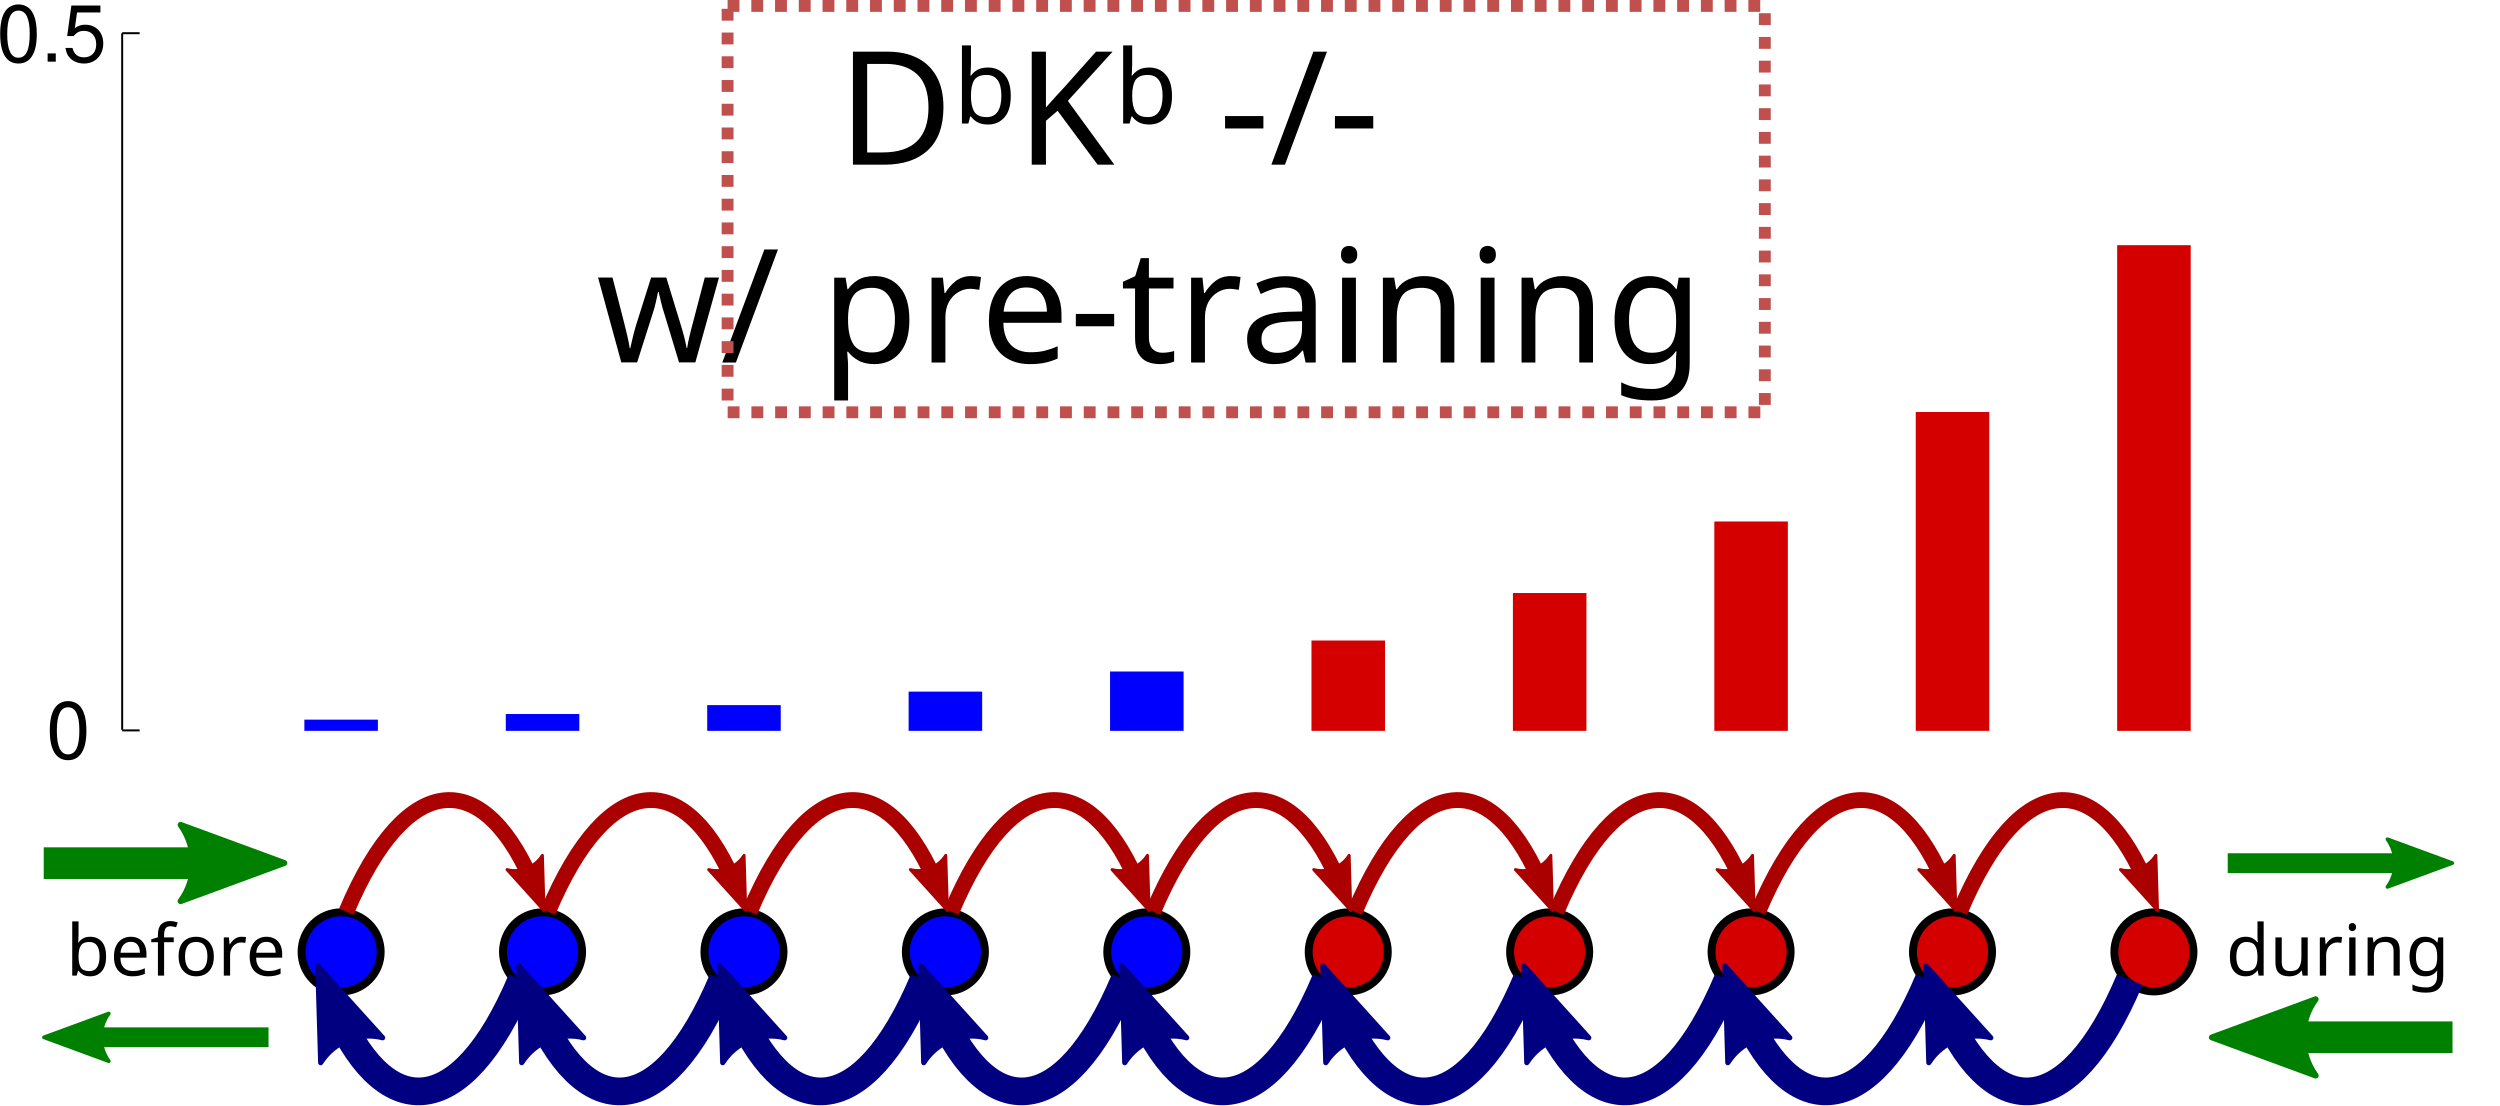
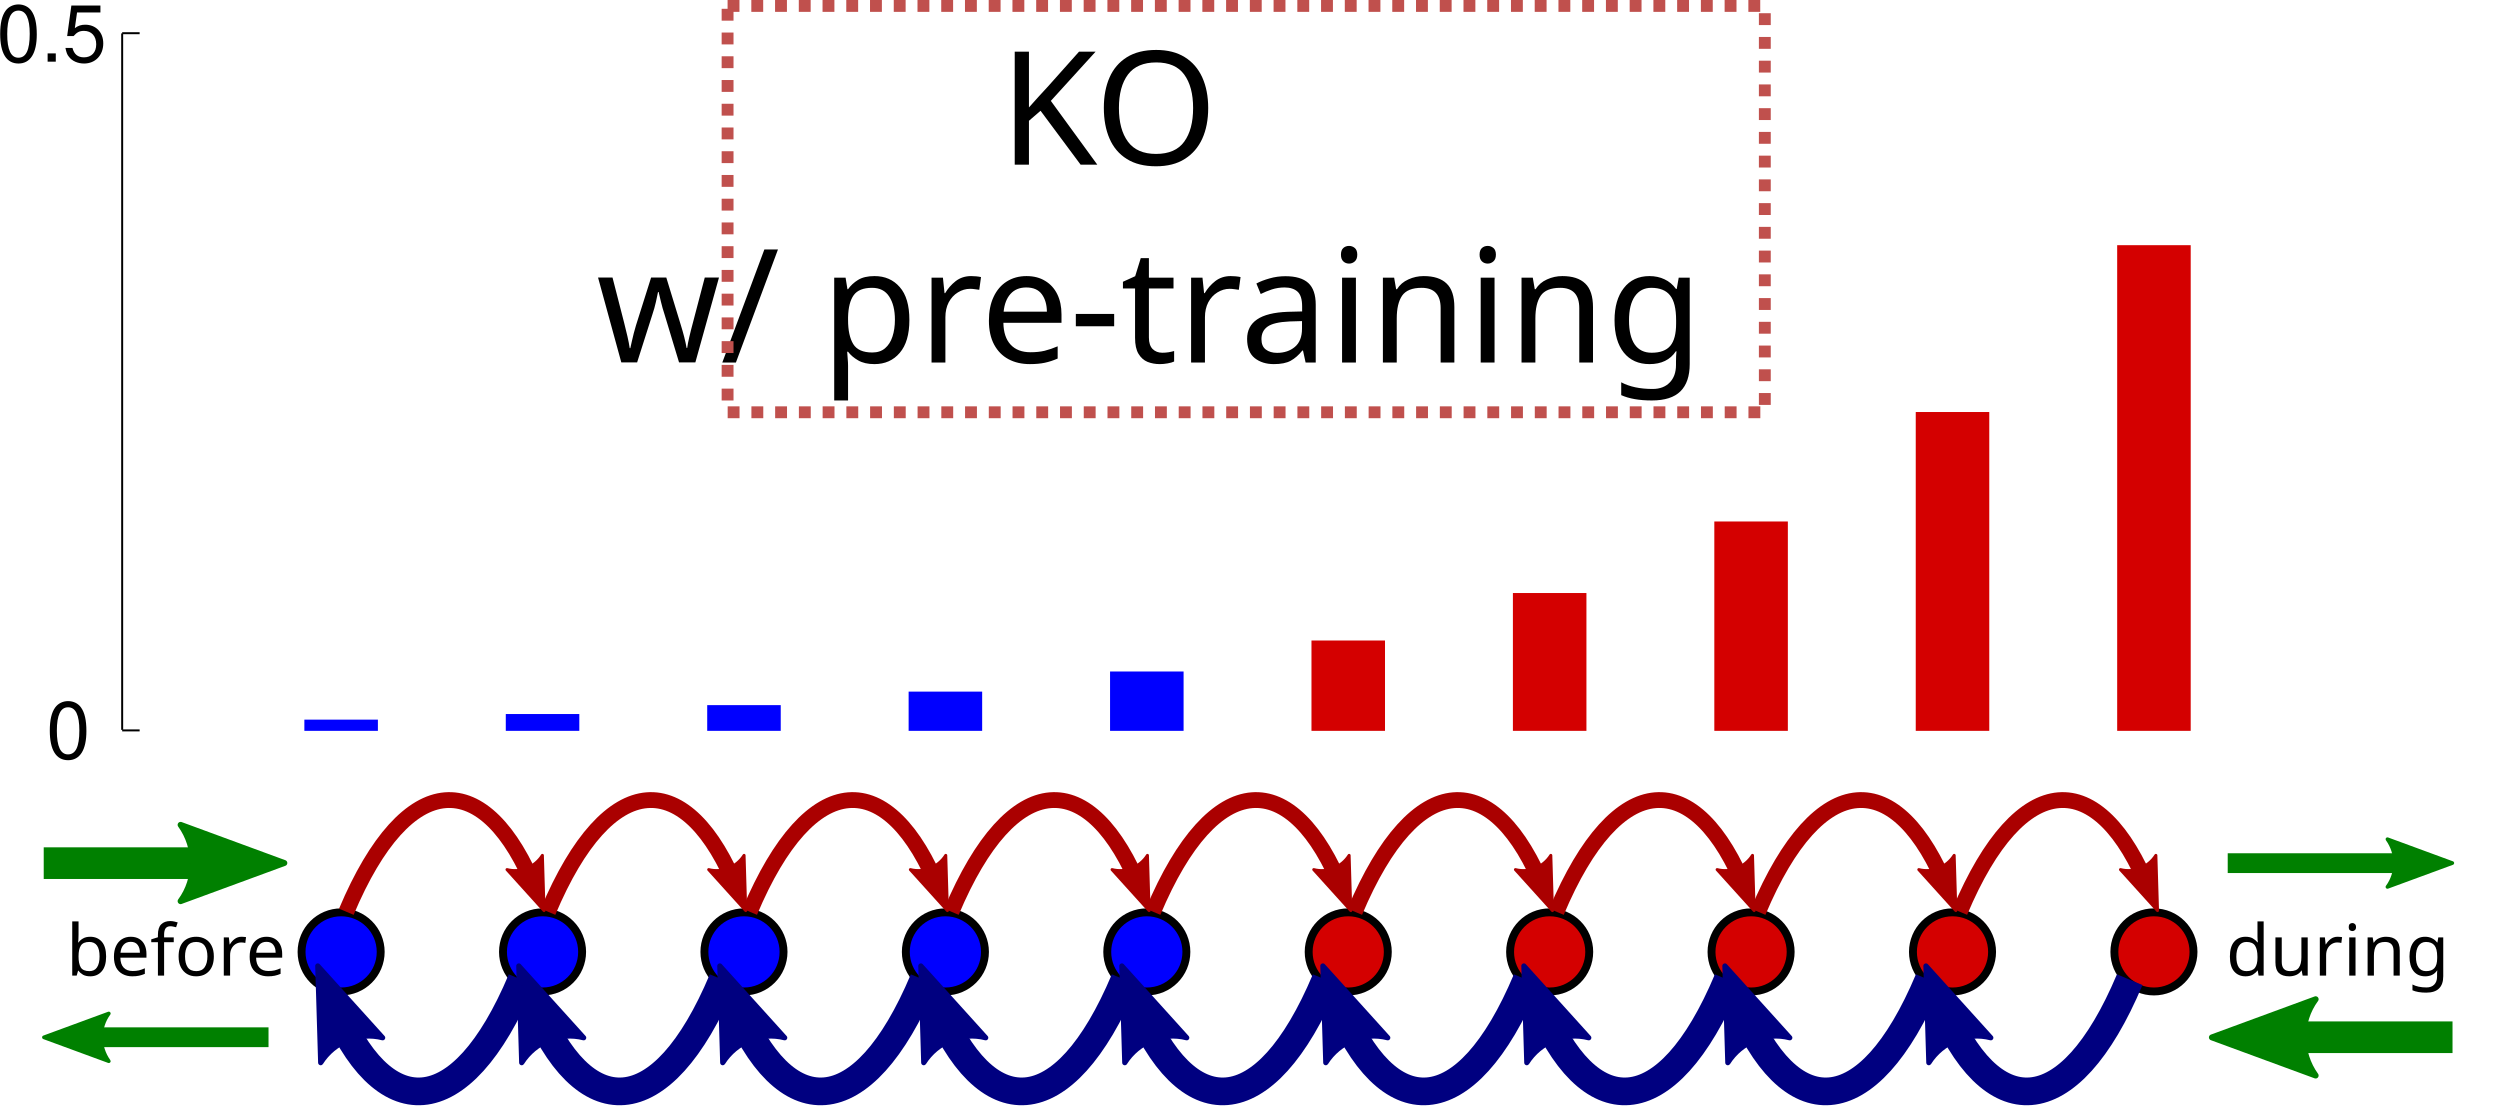
<svg xmlns="http://www.w3.org/2000/svg" width="315.934" height="139.674" id="svg2" version="1.1">
  <defs id="defs4">
    <marker orient="auto" refY="0" refX="0" id="Arrow2Send" style="overflow:visible">
      <path id="path4544" style="font-size:12px;fill-rule:evenodd;stroke-width:0.625;stroke-linejoin:round" d="M 8.719,4.034 -2.207,0.016 8.719,-4.002 c -1.745,2.372 -1.735,5.617 -6e-7,8.035 z" transform="matrix(-0.3,0,0,-0.3,0.69,0)" />
    </marker>
    <marker orient="auto" refY="0" refX="0" id="Arrow2Sstart" style="overflow:visible">
      <path id="path4541" style="font-size:12px;fill-rule:evenodd;stroke-width:0.625;stroke-linejoin:round" d="M 8.719,4.034 -2.207,0.016 8.719,-4.002 c -1.745,2.372 -1.735,5.617 -6e-7,8.035 z" transform="matrix(0.3,0,0,0.3,-0.69,0)" />
    </marker>
    <marker orient="auto" refY="0" refX="0" id="Arrow2Send-4" style="overflow:visible">
      <path id="path4544-5" style="font-size:12px;fill-rule:evenodd;stroke-width:0.625;stroke-linejoin:round" d="M 8.719,4.034 -2.207,0.016 8.719,-4.002 c -1.745,2.372 -1.735,5.617 -6e-7,8.035 z" transform="matrix(-0.3,0,0,-0.3,0.69,0)" />
    </marker>
    <marker orient="auto" refY="0" refX="0" id="Arrow2Send-3" style="overflow:visible">
      <path id="path4544-52" style="font-size:12px;fill-rule:evenodd;stroke-width:0.625;stroke-linejoin:round" d="M 8.719,4.034 -2.207,0.016 8.719,-4.002 c -1.745,2.372 -1.735,5.617 -6e-7,8.035 z" transform="matrix(-0.3,0,0,-0.3,0.69,0)" />
    </marker>
    <marker orient="auto" refY="0" refX="0" id="Arrow2Send-9" style="overflow:visible">
      <path id="path4544-4" style="font-size:12px;fill-rule:evenodd;stroke-width:0.625;stroke-linejoin:round" d="M 8.719,4.034 -2.207,0.016 8.719,-4.002 c -1.745,2.372 -1.735,5.617 -6e-7,8.035 z" transform="matrix(-0.3,0,0,-0.3,0.69,0)" />
    </marker>
    <marker orient="auto" refY="0" refX="0" id="Arrow2Send-0" style="overflow:visible">
      <path id="path4544-59" style="font-size:12px;fill-rule:evenodd;stroke-width:0.625;stroke-linejoin:round" d="M 8.719,4.034 -2.207,0.016 8.719,-4.002 c -1.745,2.372 -1.735,5.617 -6e-7,8.035 z" transform="matrix(-0.3,0,0,-0.3,0.69,0)" />
    </marker>
    <marker orient="auto" refY="0" refX="0" id="Arrow2Send-6" style="overflow:visible">
      <path id="path4544-594" style="font-size:12px;fill-rule:evenodd;stroke-width:0.625;stroke-linejoin:round" d="M 8.719,4.034 -2.207,0.016 8.719,-4.002 c -1.745,2.372 -1.735,5.617 -6e-7,8.035 z" transform="matrix(-0.3,0,0,-0.3,0.69,0)" />
    </marker>
    <marker orient="auto" refY="0" refX="0" id="Arrow2Send-43" style="overflow:visible">
      <path id="path4544-54" style="font-size:12px;fill-rule:evenodd;stroke-width:0.625;stroke-linejoin:round" d="M 8.719,4.034 -2.207,0.016 8.719,-4.002 c -1.745,2.372 -1.735,5.617 -6e-7,8.035 z" transform="matrix(-0.3,0,0,-0.3,0.69,0)" />
    </marker>
    <marker orient="auto" refY="0" refX="0" id="Arrow2Send-41" style="overflow:visible">
      <path id="path4544-6" style="font-size:12px;fill-rule:evenodd;stroke-width:0.625;stroke-linejoin:round" d="M 8.719,4.034 -2.207,0.016 8.719,-4.002 c -1.745,2.372 -1.735,5.617 -6e-7,8.035 z" transform="matrix(-0.3,0,0,-0.3,0.69,0)" />
    </marker>
    <marker orient="auto" refY="0" refX="0" id="Arrow2Send-1" style="overflow:visible">
      <path id="path4544-58" style="font-size:12px;fill-rule:evenodd;stroke-width:0.625;stroke-linejoin:round" d="M 8.719,4.034 -2.207,0.016 8.719,-4.002 c -1.745,2.372 -1.735,5.617 -6e-7,8.035 z" transform="matrix(-0.3,0,0,-0.3,0.69,0)" />
    </marker>
    <marker orient="auto" refY="0" refX="0" id="Arrow2Send-01" style="overflow:visible">
      <path id="path4544-40" style="font-size:12px;fill-rule:evenodd;stroke-width:0.625;stroke-linejoin:round" d="M 8.719,4.034 -2.207,0.016 8.719,-4.002 c -1.745,2.372 -1.735,5.617 -6e-7,8.035 z" transform="matrix(-0.3,0,0,-0.3,0.69,0)" />
    </marker>
    <marker orient="auto" refY="0" refX="0" id="Arrow2Send-91" style="overflow:visible">
      <path id="path4544-7" style="font-size:12px;fill-rule:evenodd;stroke-width:0.625;stroke-linejoin:round" d="M 8.719,4.034 -2.207,0.016 8.719,-4.002 c -1.745,2.372 -1.735,5.617 -6e-7,8.035 z" transform="matrix(-0.3,0,0,-0.3,0.69,0)" />
    </marker>
    <marker orient="auto" refY="0" refX="0" id="Arrow2Send-96" style="overflow:visible">
      <path id="path4544-8" style="font-size:12px;fill-rule:evenodd;stroke-width:0.625;stroke-linejoin:round" d="M 8.719,4.034 -2.207,0.016 8.719,-4.002 c -1.745,2.372 -1.735,5.617 -6e-7,8.035 z" transform="matrix(-0.3,0,0,-0.3,0.69,0)" />
    </marker>
    <marker orient="auto" refY="0" refX="0" id="Arrow2Send-30" style="overflow:visible">
      <path id="path4544-2" style="font-size:12px;fill-rule:evenodd;stroke-width:0.625;stroke-linejoin:round" d="M 8.719,4.034 -2.207,0.016 8.719,-4.002 c -1.745,2.372 -1.735,5.617 -6e-7,8.035 z" transform="matrix(-0.3,0,0,-0.3,0.69,0)" />
    </marker>
    <marker orient="auto" refY="0" refX="0" id="Arrow2Send-92" style="overflow:visible">
      <path id="path4544-24" style="font-size:12px;fill-rule:evenodd;stroke-width:0.625;stroke-linejoin:round" d="M 8.719,4.034 -2.207,0.016 8.719,-4.002 c -1.745,2.372 -1.735,5.617 -6e-7,8.035 z" transform="matrix(-0.3,0,0,-0.3,0.69,0)" />
    </marker>
    <marker orient="auto" refY="0" refX="0" id="Arrow2Send-8" style="overflow:visible">
      <path id="path4544-72" style="font-size:12px;fill-rule:evenodd;stroke-width:0.625;stroke-linejoin:round" d="M 8.719,4.034 -2.207,0.016 8.719,-4.002 c -1.745,2.372 -1.735,5.617 -6e-7,8.035 z" transform="matrix(-0.3,0,0,-0.3,0.69,0)" />
    </marker>
    <marker orient="auto" refY="0" refX="0" id="Arrow2Send-34" style="overflow:visible">
      <path id="path4544-3" style="font-size:12px;fill-rule:evenodd;stroke-width:0.625;stroke-linejoin:round" d="M 8.719,4.034 -2.207,0.016 8.719,-4.002 c -1.745,2.372 -1.735,5.617 -6e-7,8.035 z" transform="matrix(-0.3,0,0,-0.3,0.69,0)" />
    </marker>
    <marker orient="auto" refY="0" refX="0" id="Arrow2Send-32" style="overflow:visible">
      <path id="path4544-76" style="font-size:12px;fill-rule:evenodd;stroke-width:0.625;stroke-linejoin:round" d="M 8.719,4.034 -2.207,0.016 8.719,-4.002 c -1.745,2.372 -1.735,5.617 -6e-7,8.035 z" transform="matrix(-0.3,0,0,-0.3,0.69,0)" />
    </marker>
    <marker orient="auto" refY="0" refX="0" id="Arrow2Send-36" style="overflow:visible">
      <path id="path4544-9" style="font-size:12px;fill-rule:evenodd;stroke-width:0.625;stroke-linejoin:round" d="M 8.719,4.034 -2.207,0.016 8.719,-4.002 c -1.745,2.372 -1.735,5.617 -6e-7,8.035 z" transform="matrix(-0.3,0,0,-0.3,0.69,0)" />
    </marker>
    <marker orient="auto" refY="0" refX="0" id="Arrow2Send-33" style="overflow:visible">
      <path id="path4544-0" style="font-size:12px;fill-rule:evenodd;stroke-width:0.625;stroke-linejoin:round" d="M 8.719,4.034 -2.207,0.016 8.719,-4.002 c -1.745,2.372 -1.735,5.617 -6e-7,8.035 z" transform="matrix(-0.3,0,0,-0.3,0.69,0)" />
    </marker>
    <marker orient="auto" refY="0" refX="0" id="Arrow2SendM" style="overflow:visible">
      <path id="path3097" style="font-size:12px;fill:#aa0000;fill-rule:evenodd;stroke:#aa0000;stroke-width:0.625;stroke-linejoin:round" d="M 8.719,4.034 -2.207,0.016 8.719,-4.002 c -1.745,2.372 -1.735,5.617 -6e-7,8.035 z" transform="matrix(-0.3,0,0,-0.3,0.69,0)" />
    </marker>
    <marker orient="auto" refY="0" refX="0" id="Arrow2Sendg" style="overflow:visible">
      <path id="path3100" style="font-size:12px;fill:#aa0000;fill-rule:evenodd;stroke:#aa0000;stroke-width:0.625;stroke-linejoin:round" d="M 8.719,4.034 -2.207,0.016 8.719,-4.002 c -1.745,2.372 -1.735,5.617 -6e-7,8.035 z" transform="matrix(-0.3,0,0,-0.3,0.69,0)" />
    </marker>
    <marker orient="auto" refY="0" refX="0" id="Arrow2Send3" style="overflow:visible">
      <path id="path3103" style="font-size:12px;fill:#aa0000;fill-rule:evenodd;stroke:#aa0000;stroke-width:0.625;stroke-linejoin:round" d="M 8.719,4.034 -2.207,0.016 8.719,-4.002 c -1.745,2.372 -1.735,5.617 -6e-7,8.035 z" transform="matrix(-0.3,0,0,-0.3,0.69,0)" />
    </marker>
    <marker orient="auto" refY="0" refX="0" id="Arrow2Sends" style="overflow:visible">
      <path id="path3106" style="font-size:12px;fill:#aa0000;fill-rule:evenodd;stroke:#aa0000;stroke-width:0.625;stroke-linejoin:round" d="M 8.719,4.034 -2.207,0.016 8.719,-4.002 c -1.745,2.372 -1.735,5.617 -6e-7,8.035 z" transform="matrix(-0.3,0,0,-0.3,0.69,0)" />
    </marker>
    <marker orient="auto" refY="0" refX="0" id="Arrow2Sendz" style="overflow:visible">
      <path id="path3109" style="font-size:12px;fill:#aa0000;fill-rule:evenodd;stroke:#aa0000;stroke-width:0.625;stroke-linejoin:round" d="M 8.719,4.034 -2.207,0.016 8.719,-4.002 c -1.745,2.372 -1.735,5.617 -6e-7,8.035 z" transform="matrix(-0.3,0,0,-0.3,0.69,0)" />
    </marker>
    <marker orient="auto" refY="0" refX="0" id="Arrow2SendI" style="overflow:visible">
      <path id="path3112" style="font-size:12px;fill:#aa0000;fill-rule:evenodd;stroke:#aa0000;stroke-width:0.625;stroke-linejoin:round" d="M 8.719,4.034 -2.207,0.016 8.719,-4.002 c -1.745,2.372 -1.735,5.617 -6e-7,8.035 z" transform="matrix(-0.3,0,0,-0.3,0.69,0)" />
    </marker>
    <marker orient="auto" refY="0" refX="0" id="Arrow2Send7" style="overflow:visible">
      <path id="path3115" style="font-size:12px;fill:#aa0000;fill-rule:evenodd;stroke:#aa0000;stroke-width:0.625;stroke-linejoin:round" d="M 8.719,4.034 -2.207,0.016 8.719,-4.002 c -1.745,2.372 -1.735,5.617 -6e-7,8.035 z" transform="matrix(-0.3,0,0,-0.3,0.69,0)" />
    </marker>
    <marker orient="auto" refY="0" refX="0" id="Arrow2SendG" style="overflow:visible">
      <path id="path3118" style="font-size:12px;fill:#aa0000;fill-rule:evenodd;stroke:#aa0000;stroke-width:0.625;stroke-linejoin:round" d="M 8.719,4.034 -2.207,0.016 8.719,-4.002 c -1.745,2.372 -1.735,5.617 -6e-7,8.035 z" transform="matrix(-0.3,0,0,-0.3,0.69,0)" />
    </marker>
    <marker orient="auto" refY="0" refX="0" id="Arrow2SendJ" style="overflow:visible">
      <path id="path3121" style="font-size:12px;fill:#aa0000;fill-rule:evenodd;stroke:#aa0000;stroke-width:0.625;stroke-linejoin:round" d="M 8.719,4.034 -2.207,0.016 8.719,-4.002 c -1.745,2.372 -1.735,5.617 -6e-7,8.035 z" transform="matrix(-0.3,0,0,-0.3,0.69,0)" />
    </marker>
    <marker orient="auto" refY="0" refX="0" id="Arrow2Sendzk" style="overflow:visible">
      <path id="path3315" style="font-size:12px;fill:#000080;fill-rule:evenodd;stroke:#000080;stroke-width:0.625;stroke-linejoin:round" d="M 8.719,4.034 -2.207,0.016 8.719,-4.002 c -1.745,2.372 -1.735,5.617 -6e-7,8.035 z" transform="matrix(-0.3,0,0,-0.3,0.69,0)" />
    </marker>
    <marker orient="auto" refY="0" refX="0" id="Arrow2SendD" style="overflow:visible">
      <path id="path3318" style="font-size:12px;fill:#000080;fill-rule:evenodd;stroke:#000080;stroke-width:0.625;stroke-linejoin:round" d="M 8.719,4.034 -2.207,0.016 8.719,-4.002 c -1.745,2.372 -1.735,5.617 -6e-7,8.035 z" transform="matrix(-0.3,0,0,-0.3,0.69,0)" />
    </marker>
    <marker orient="auto" refY="0" refX="0" id="Arrow2SendO" style="overflow:visible">
      <path id="path3321" style="font-size:12px;fill:#000080;fill-rule:evenodd;stroke:#000080;stroke-width:0.625;stroke-linejoin:round" d="M 8.719,4.034 -2.207,0.016 8.719,-4.002 c -1.745,2.372 -1.735,5.617 -6e-7,8.035 z" transform="matrix(-0.3,0,0,-0.3,0.69,0)" />
    </marker>
    <marker orient="auto" refY="0" refX="0" id="Arrow2Sendu" style="overflow:visible">
      <path id="path3324" style="font-size:12px;fill:#000080;fill-rule:evenodd;stroke:#000080;stroke-width:0.625;stroke-linejoin:round" d="M 8.719,4.034 -2.207,0.016 8.719,-4.002 c -1.745,2.372 -1.735,5.617 -6e-7,8.035 z" transform="matrix(-0.3,0,0,-0.3,0.69,0)" />
    </marker>
    <marker orient="auto" refY="0" refX="0" id="Arrow2Sendd" style="overflow:visible">
      <path id="path3327" style="font-size:12px;fill:#000080;fill-rule:evenodd;stroke:#000080;stroke-width:0.625;stroke-linejoin:round" d="M 8.719,4.034 -2.207,0.016 8.719,-4.002 c -1.745,2.372 -1.735,5.617 -6e-7,8.035 z" transform="matrix(-0.3,0,0,-0.3,0.69,0)" />
    </marker>
    <marker orient="auto" refY="0" refX="0" id="Arrow2Send9" style="overflow:visible">
      <path id="path3330" style="font-size:12px;fill:#000080;fill-rule:evenodd;stroke:#000080;stroke-width:0.625;stroke-linejoin:round" d="M 8.719,4.034 -2.207,0.016 8.719,-4.002 c -1.745,2.372 -1.735,5.617 -6e-7,8.035 z" transform="matrix(-0.3,0,0,-0.3,0.69,0)" />
    </marker>
    <marker orient="auto" refY="0" refX="0" id="Arrow2SendI1" style="overflow:visible">
      <path id="path3333" style="font-size:12px;fill:#000080;fill-rule:evenodd;stroke:#000080;stroke-width:0.625;stroke-linejoin:round" d="M 8.719,4.034 -2.207,0.016 8.719,-4.002 c -1.745,2.372 -1.735,5.617 -6e-7,8.035 z" transform="matrix(-0.3,0,0,-0.3,0.69,0)" />
    </marker>
    <marker orient="auto" refY="0" refX="0" id="Arrow2Senda" style="overflow:visible">
      <path id="path3336" style="font-size:12px;fill:#000080;fill-rule:evenodd;stroke:#000080;stroke-width:0.625;stroke-linejoin:round" d="M 8.719,4.034 -2.207,0.016 8.719,-4.002 c -1.745,2.372 -1.735,5.617 -6e-7,8.035 z" transform="matrix(-0.3,0,0,-0.3,0.69,0)" />
    </marker>
    <marker orient="auto" refY="0" refX="0" id="Arrow2SendaN" style="overflow:visible">
      <path id="path3339" style="font-size:12px;fill:#000080;fill-rule:evenodd;stroke:#000080;stroke-width:0.625;stroke-linejoin:round" d="M 8.719,4.034 -2.207,0.016 8.719,-4.002 c -1.745,2.372 -1.735,5.617 -6e-7,8.035 z" transform="matrix(-0.3,0,0,-0.3,0.69,0)" />
    </marker>
    <marker orient="auto" refY="0" refX="0" id="Arrow2Send-33Jk" style="overflow:visible">
      <path id="path5285" style="font-size:12px;fill:#008000;fill-rule:evenodd;stroke:#008000;stroke-width:0.625;stroke-linejoin:round" d="M 8.719,4.034 -2.207,0.016 8.719,-4.002 c -1.745,2.372 -1.735,5.617 -6e-7,8.035 z" transform="matrix(-0.3,0,0,-0.3,0.69,0)" />
    </marker>
    <marker orient="auto" refY="0" refX="0" id="Arrow2Send-33V0" style="overflow:visible">
      <path id="path5294" style="font-size:12px;fill:#008000;fill-rule:evenodd;stroke:#008000;stroke-width:0.625;stroke-linejoin:round" d="M 8.719,4.034 -2.207,0.016 8.719,-4.002 c -1.745,2.372 -1.735,5.617 -6e-7,8.035 z" transform="matrix(-0.3,0,0,-0.3,0.69,0)" />
    </marker>
    <marker orient="auto" refY="0" refX="0" id="Arrow2Send-33d2" style="overflow:visible">
      <path id="path5288" style="font-size:12px;fill:#008000;fill-rule:evenodd;stroke:#008000;stroke-width:0.625;stroke-linejoin:round" d="M 8.719,4.034 -2.207,0.016 8.719,-4.002 c -1.745,2.372 -1.735,5.617 -6e-7,8.035 z" transform="matrix(-0.3,0,0,-0.3,0.69,0)" />
    </marker>
    <marker orient="auto" refY="0" refX="0" id="Arrow2Send-337r" style="overflow:visible">
      <path id="path5291" style="font-size:12px;fill:#008000;fill-rule:evenodd;stroke:#008000;stroke-width:0.625;stroke-linejoin:round" d="M 8.719,4.034 -2.207,0.016 8.719,-4.002 c -1.745,2.372 -1.735,5.617 -6e-7,8.035 z" transform="matrix(-0.3,0,0,-0.3,0.69,0)" />
    </marker>
  </defs>
  <g id="layer1" transform="translate(-99.48812,-320.6381)">
    <path transform="matrix(-1,0,0,1,556.6883,93.57143)" style="fill:#d40000;stroke:#000000;stroke-width:1;stroke-linecap:round;stroke-linejoin:round;stroke-miterlimit:4;stroke-dasharray:none;stroke-dashoffset:0" id="path2994-3-2-1" d="m 190,347.362 c 0,2.761 -2.239,5 -5,5 -2.761,0 -5,-2.239 -5,-5 0,-2.761 2.239,-5 5,-5 2.761,0 5,2.239 5,5 z" />
    <path transform="matrix(-1,0,0,1,531.2338,93.57143)" style="fill:#d40000;stroke:#000000;stroke-width:1;stroke-linecap:round;stroke-linejoin:round;stroke-miterlimit:4;stroke-dasharray:none;stroke-dashoffset:0" id="path2994-3-2-7" d="m 190,347.362 c 0,2.761 -2.239,5 -5,5 -2.761,0 -5,-2.239 -5,-5 0,-2.761 2.239,-5 5,-5 2.761,0 5,2.239 5,5 z" />
    <path transform="matrix(-1,0,0,1,480.3247,93.57143)" style="fill:#d40000;stroke:#000000;stroke-width:1;stroke-linecap:round;stroke-linejoin:round;stroke-miterlimit:4;stroke-dasharray:none;stroke-dashoffset:0" id="path2994-3-2-4" d="m 190,347.362 c 0,2.761 -2.239,5 -5,5 -2.761,0 -5,-2.239 -5,-5 0,-2.761 2.239,-5 5,-5 2.761,0 5,2.239 5,5 z" />
    <path transform="matrix(-1,0,0,1,505.7792,93.57143)" style="fill:#d40000;stroke:#000000;stroke-width:1;stroke-linecap:round;stroke-linejoin:round;stroke-miterlimit:4;stroke-dasharray:none;stroke-dashoffset:0" id="path2994-3-2-0" d="m 190,347.362 c 0,2.761 -2.239,5 -5,5 -2.761,0 -5,-2.239 -5,-5 0,-2.761 2.239,-5 5,-5 2.761,0 5,2.239 5,5 z" />
    <path transform="matrix(-1,0,0,1,454.8701,93.57143)" style="fill:#d40000;stroke:#000000;stroke-width:1;stroke-linecap:round;stroke-linejoin:round;stroke-miterlimit:4;stroke-dasharray:none;stroke-dashoffset:0" id="path2994-3-2-9" d="m 190,347.362 c 0,2.761 -2.239,5 -5,5 -2.761,0 -5,-2.239 -5,-5 0,-2.761 2.239,-5 5,-5 2.761,0 5,2.239 5,5 z" />
    <path transform="matrix(-1,0,0,1,327.5974,93.57143)" style="fill:#0000ff;stroke:#000000;stroke-width:1;stroke-linecap:round;stroke-linejoin:round;stroke-miterlimit:4;stroke-dasharray:none;stroke-dashoffset:0" id="path2994-4" d="m 190,347.362 c 0,2.761 -2.239,5 -5,5 -2.761,0 -5,-2.239 -5,-5 0,-2.761 2.239,-5 5,-5 2.761,0 5,2.239 5,5 z" />
    <path transform="matrix(-1,0,0,1,353.0519,93.57143)" style="fill:#0000ff;stroke:#000000;stroke-width:1;stroke-linecap:round;stroke-linejoin:round;stroke-miterlimit:4;stroke-dasharray:none;stroke-dashoffset:0" id="path2994-8" d="m 190,347.362 c 0,2.761 -2.239,5 -5,5 -2.761,0 -5,-2.239 -5,-5 0,-2.761 2.239,-5 5,-5 2.761,0 5,2.239 5,5 z" />
    <path transform="matrix(-1,0,0,1,378.5065,93.57143)" style="fill:#0000ff;stroke:#000000;stroke-width:1;stroke-linecap:round;stroke-linejoin:round;stroke-miterlimit:4;stroke-dasharray:none;stroke-dashoffset:0" id="path2994-82" d="m 190,347.362 c 0,2.761 -2.239,5 -5,5 -2.761,0 -5,-2.239 -5,-5 0,-2.761 2.239,-5 5,-5 2.761,0 5,2.239 5,5 z" />
    <path transform="matrix(-1,0,0,1,403.961,93.57143)" style="fill:#0000ff;stroke:#000000;stroke-width:1;stroke-linecap:round;stroke-linejoin:round;stroke-miterlimit:4;stroke-dasharray:none;stroke-dashoffset:0" id="path2994-45" d="m 190,347.362 c 0,2.761 -2.239,5 -5,5 -2.761,0 -5,-2.239 -5,-5 0,-2.761 2.239,-5 5,-5 2.761,0 5,2.239 5,5 z" />
    <path transform="matrix(-1,0,0,1,429.4156,93.57143)" style="fill:#0000ff;stroke:#000000;stroke-width:1;stroke-linecap:round;stroke-linejoin:round;stroke-miterlimit:4;stroke-dasharray:none;stroke-dashoffset:0" id="path2994-5" d="m 190,347.362 c 0,2.761 -2.239,5 -5,5 -2.761,0 -5,-2.239 -5,-5 0,-2.761 2.239,-5 5,-5 2.761,0 5,2.239 5,5 z" />
    <path style="fill:none;stroke:#aa0000;stroke-width:2;stroke-linecap:butt;stroke-linejoin:miter;stroke-miterlimit:4;stroke-opacity:1;stroke-dasharray:none;marker-end:url(#Arrow2Sendz)" d="m 143.256,435.86 c 7.696,-18.279 17.625,-18.423 23.968,-2.651" id="path5894-5" />
    <path style="fill:none;stroke:#aa0000;stroke-width:2;stroke-linecap:butt;stroke-linejoin:miter;stroke-miterlimit:4;stroke-opacity:1;stroke-dasharray:none;marker-end:url(#Arrow2Sends)" d="m 347.157,435.86 c 7.696,-18.279 17.625,-18.423 23.968,-2.651" id="path5894-5-4" />
    <path style="fill:none;stroke:#aa0000;stroke-width:2;stroke-linecap:butt;stroke-linejoin:miter;stroke-miterlimit:4;stroke-opacity:1;stroke-dasharray:none;marker-end:url(#Arrow2Sendg)" d="m 321.669,435.86 c 7.696,-18.279 17.625,-18.423 23.968,-2.651" id="path5894-5-9" />
    <path style="fill:none;stroke:#aa0000;stroke-width:2;stroke-linecap:butt;stroke-linejoin:miter;stroke-miterlimit:4;stroke-opacity:1;stroke-dasharray:none;marker-end:url(#Arrow2SendJ)" d="m 296.182,435.86 c 7.696,-18.279 17.625,-18.423 23.968,-2.651" id="path5894-5-93" />
    <path style="fill:none;stroke:#aa0000;stroke-width:2;stroke-linecap:butt;stroke-linejoin:miter;stroke-miterlimit:4;stroke-opacity:1;stroke-dasharray:none;marker-end:url(#Arrow2SendG)" d="m 270.694,435.86 c 7.696,-18.279 17.625,-18.423 23.968,-2.651" id="path5894-5-48" />
    <path style="fill:none;stroke:#aa0000;stroke-width:2;stroke-linecap:butt;stroke-linejoin:miter;stroke-miterlimit:4;stroke-opacity:1;stroke-dasharray:none;marker-end:url(#Arrow2SendM)" d="m 245.206,435.86 c 7.696,-18.279 17.625,-18.423 23.968,-2.651" id="path5894-5-8" />
    <path style="fill:none;stroke:#aa0000;stroke-width:2;stroke-linecap:butt;stroke-linejoin:miter;stroke-miterlimit:4;stroke-opacity:1;stroke-dasharray:none;marker-end:url(#Arrow2Send3)" d="m 219.719,435.86 c 7.696,-18.279 17.625,-18.423 23.968,-2.651" id="path5894-5-2" />
    <path style="fill:none;stroke:#aa0000;stroke-width:2;stroke-linecap:butt;stroke-linejoin:miter;stroke-miterlimit:4;stroke-opacity:1;stroke-dasharray:none;marker-end:url(#Arrow2SendI)" d="m 194.231,435.86 c 7.696,-18.279 17.625,-18.423 23.968,-2.651" id="path5894-5-98" />
    <path style="fill:none;stroke:#aa0000;stroke-width:2;stroke-linecap:butt;stroke-linejoin:miter;stroke-miterlimit:4;stroke-opacity:1;stroke-dasharray:none;marker-end:url(#Arrow2Send7)" d="m 168.743,435.86 c 7.696,-18.279 17.625,-18.423 23.968,-2.651" id="path5894-5-49" />
    <path style="fill:none;stroke:#000080;stroke-width:3.5;stroke-linecap:butt;stroke-linejoin:miter;stroke-miterlimit:4;stroke-opacity:1;stroke-dasharray:none;stroke-dashoffset:0;marker-end:url(#Arrow2SendD)" d="m 165.399,444.446 c -7.696,18.279 -17.625,18.423 -23.968,2.651" id="path5894-5-1" />
    <path style="fill:none;stroke:#000080;stroke-width:3.5;stroke-linecap:butt;stroke-linejoin:miter;stroke-miterlimit:4;stroke-opacity:1;stroke-dasharray:none;stroke-dashoffset:0;marker-end:url(#Arrow2Senda)" d="m 368.626,444.446 c -7.696,18.279 -17.625,18.423 -23.968,2.651" id="path5894-5-1-1" />
    <path style="fill:none;stroke:#000080;stroke-width:3.5;stroke-linecap:butt;stroke-linejoin:miter;stroke-miterlimit:4;stroke-opacity:1;stroke-dasharray:none;stroke-dashoffset:0;marker-end:url(#Arrow2Sendd)" d="m 343.223,444.446 c -7.696,18.279 -17.625,18.423 -23.968,2.651" id="path5894-5-1-19" />
    <path style="fill:none;stroke:#000080;stroke-width:3.5;stroke-linecap:butt;stroke-linejoin:miter;stroke-miterlimit:4;stroke-opacity:1;stroke-dasharray:none;stroke-dashoffset:0;marker-end:url(#Arrow2SendI1)" d="m 317.819,444.446 c -7.696,18.279 -17.625,18.423 -23.968,2.651" id="path5894-5-1-0" />
    <path style="fill:none;stroke:#000080;stroke-width:3.5;stroke-linecap:butt;stroke-linejoin:miter;stroke-miterlimit:4;stroke-opacity:1;stroke-dasharray:none;stroke-dashoffset:0;marker-end:url(#Arrow2SendO)" d="m 292.416,444.446 c -7.696,18.279 -17.625,18.423 -23.968,2.651" id="path5894-5-1-8" />
    <path style="fill:none;stroke:#000080;stroke-width:3.5;stroke-linecap:butt;stroke-linejoin:miter;stroke-miterlimit:4;stroke-opacity:1;stroke-dasharray:none;stroke-dashoffset:0;marker-end:url(#Arrow2Sendu)" d="m 267.013,444.446 c -7.696,18.279 -17.625,18.423 -23.968,2.651" id="path5894-5-1-9" />
    <path style="fill:none;stroke:#000080;stroke-width:3.5;stroke-linecap:butt;stroke-linejoin:miter;stroke-miterlimit:4;stroke-opacity:1;stroke-dasharray:none;stroke-dashoffset:0;marker-end:url(#Arrow2Sendzk)" d="m 241.609,444.446 c -7.696,18.279 -17.625,18.423 -23.968,2.651" id="path5894-5-1-95" />
    <path style="fill:none;stroke:#000080;stroke-width:3.5;stroke-linecap:butt;stroke-linejoin:miter;stroke-miterlimit:4;stroke-opacity:1;stroke-dasharray:none;stroke-dashoffset:0;marker-end:url(#Arrow2Send9)" d="m 216.206,444.446 c -7.696,18.279 -17.625,18.423 -23.968,2.651" id="path5894-5-1-191" />
    <path style="fill:none;stroke:#000080;stroke-width:3.5;stroke-linecap:butt;stroke-linejoin:miter;stroke-miterlimit:4;stroke-opacity:1;stroke-dasharray:none;stroke-dashoffset:0;marker-end:url(#Arrow2SendaN)" d="m 190.802,444.446 c -7.696,18.279 -17.625,18.423 -23.968,2.651" id="path5894-5-1-15" />
    <g transform="matrix(1,0,0,-1,96.84421,425.3064)" id="g144">
      <text id="text146" transform="matrix(1,0,0,-1,8.5,8.8332)">
        <tspan id="tspan148" y="0" x="0" style="font-size:10px;font-variant:normal;font-weight:normal;writing-mode:lr-tb;fill:#000000;fill-opacity:1;fill-rule:nonzero;stroke:none;font-family:Helvetica;-inkscape-font-specification:Helvetica">0</tspan>
      </text>
    </g>
    <path id="path150" style="fill:none;stroke:#000000;stroke-width:0.25;stroke-linecap:butt;stroke-linejoin:round;stroke-miterlimit:10;stroke-opacity:1;stroke-dasharray:none" d="m 114.927,324.832 2.208,0" />
    <g transform="matrix(1,0,0,-1,98.90628,513.3483)" id="g154">
      <text id="text156" transform="matrix(1,0,0,-1,0.166797,184.917)">
        <tspan id="tspan158" y="0" x="0 5.56 8.34" style="font-size:10px;font-variant:normal;font-weight:normal;writing-mode:lr-tb;fill:#000000;fill-opacity:1;fill-rule:nonzero;stroke:none;font-family:Helvetica;-inkscape-font-specification:Helvetica">0.5</tspan>
      </text>
    </g>
    <path id="path176" style="fill:none;stroke:#000000;stroke-width:0.25;stroke-linecap:butt;stroke-linejoin:round;stroke-miterlimit:10;stroke-opacity:1;stroke-dasharray:none" d="m 114.927,412.873 0,-88.012" />
    <path id="path150-1" style="fill:none;stroke:#000000;stroke-width:0.25;stroke-linecap:butt;stroke-linejoin:round;stroke-miterlimit:10;stroke-opacity:1;stroke-dasharray:none" d="m 114.927,412.941 2.208,0" />
    <path id="path186" style="fill:#0000ff;fill-opacity:1;fill-rule:evenodd;stroke:none" d="m 137.952,412.998 9.292,0 0,-1.417 -9.292,0 0,1.417 z" />
    <path id="path190" style="fill:#0000ff;fill-opacity:1;fill-rule:evenodd;stroke:none" d="m 163.406,412.998 9.292,0 0,-2.125 -9.292,0 0,2.125 z" />
    <path id="path194" style="fill:#0000ff;fill-opacity:1;fill-rule:evenodd;stroke:none" d="m 188.861,412.998 9.292,0 0,-3.25 -9.292,0 0,3.25 z" />
    <path id="path198" style="fill:#0000ff;fill-opacity:1;fill-rule:evenodd;stroke:none" d="m 214.315,412.998 9.292,0 0,-4.958 -9.292,0 0,4.958 z" />
    <path id="path202" style="fill:#0000ff;fill-opacity:1;fill-rule:evenodd;stroke:none" d="m 239.77,412.998 9.292,0 0,-7.5 -9.292,0 0,7.5 z" />
    <path id="path206" style="fill:#d40000;fill-opacity:1;fill-rule:evenodd;stroke:none" d="m 265.224,412.998 9.292,0 0,-11.417 -9.292,0 0,11.417 z" />
    <path id="path210" style="fill:#d40000;fill-opacity:1;fill-rule:evenodd;stroke:none" d="m 290.679,412.998 9.292,0 0,-17.417 -9.292,0 0,17.417 z" />
    <path id="path214" style="fill:#d40000;fill-opacity:1;fill-rule:evenodd;stroke:none" d="m 316.133,412.998 9.292,0 0,-26.458 -9.292,0 0,26.458 z" />
    <path id="path218" style="fill:#d40000;fill-opacity:1;fill-rule:evenodd;stroke:none" d="m 341.588,412.998 9.292,0 0,-40.292 -9.292,0 0,40.292 z" />
    <path id="path222" style="fill:#d40000;fill-opacity:1;fill-rule:evenodd;stroke:none" d="m 367.043,412.998 9.292,0 0,-61.375 -9.292,0 0,61.375 z" />
    <text xml:space="preserve" style="font-size:20px;font-style:normal;font-weight:normal;text-align:center;line-height:125%;letter-spacing:0px;word-spacing:0px;text-anchor:middle;fill:#000000;fill-opacity:1;stroke:none;font-family:Sans" x="257.787" y="341.45" id="text2993-4">
-       <tspan id="tspan2995-0" x="257.787" y="341.45">D<tspan id="tspan3028" style="font-size:65.001%;baseline-shift:super">b</tspan>K<tspan id="tspan3030" style="font-size:65.001%;baseline-shift:super">b</tspan> -/-</tspan>
+       <tspan id="tspan2995-0" x="257.787" y="341.45">KO</tspan>
      <tspan x="257.787" y="366.45" id="tspan2997-9">w/ pre-training</tspan>
    </text>
    <rect style="fill:none;stroke:#c0504d;stroke-width:1.5;stroke-linecap:butt;stroke-miterlimit:4;stroke-opacity:1;stroke-dasharray:1.5, 1.5;stroke-dashoffset:0" id="rect3113" width="131.08" height="51.351" x="107.431" y="0.144" transform="translate(84.00428,321.2439)" />
    <text xml:space="preserve" style="font-size:14px;font-style:normal;font-weight:normal;line-height:125%;letter-spacing:0px;word-spacing:0px;fill:#000000;fill-opacity:1;stroke:none;font-family:Sans" x="107.851" y="443.925" id="text3057">
      <tspan id="tspan3059" x="107.851" y="443.925" style="font-size:9px">before</tspan>
    </text>
    <text xml:space="preserve" style="font-size:14px;font-style:normal;font-weight:normal;line-height:125%;letter-spacing:0px;word-spacing:0px;fill:#000000;fill-opacity:1;stroke:none;font-family:Sans" x="380.789" y="443.925" id="text3057-1">
      <tspan id="tspan3059-7" x="380.789" y="443.925" style="font-size:9px">during</tspan>
    </text>
    <path style="fill:#ff9955;stroke:#008000;stroke-width:4;stroke-linecap:butt;stroke-linejoin:miter;stroke-miterlimit:4;stroke-opacity:1;stroke-dasharray:none;marker-end:url(#Arrow2Send-337r)" d="m 105.013,429.718 25,0" id="path3082" />
    <path style="fill:#ff9955;stroke:#008000;stroke-width:2.5;stroke-linecap:butt;stroke-linejoin:miter;stroke-miterlimit:4;stroke-opacity:1;stroke-dasharray:none;marker-end:url(#Arrow2Send-33d2)" d="m 133.422,451.718 -25,0" id="path3082-9" />
    <path style="fill:#ff9955;stroke:#008000;stroke-width:2.5;stroke-linecap:butt;stroke-linejoin:miter;stroke-miterlimit:4;stroke-opacity:1;stroke-dasharray:none;marker-end:url(#Arrow2Send-33V0)" d="m 381.013,429.718 25,0" id="path3082-2" />
    <path style="fill:#ff9955;stroke:#008000;stroke-width:4;stroke-linecap:butt;stroke-linejoin:miter;stroke-miterlimit:4;stroke-opacity:1;stroke-dasharray:none;marker-end:url(#Arrow2Send-33Jk)" d="m 409.422,451.718 -25,0" id="path3082-9-4" />
  </g>
</svg>
